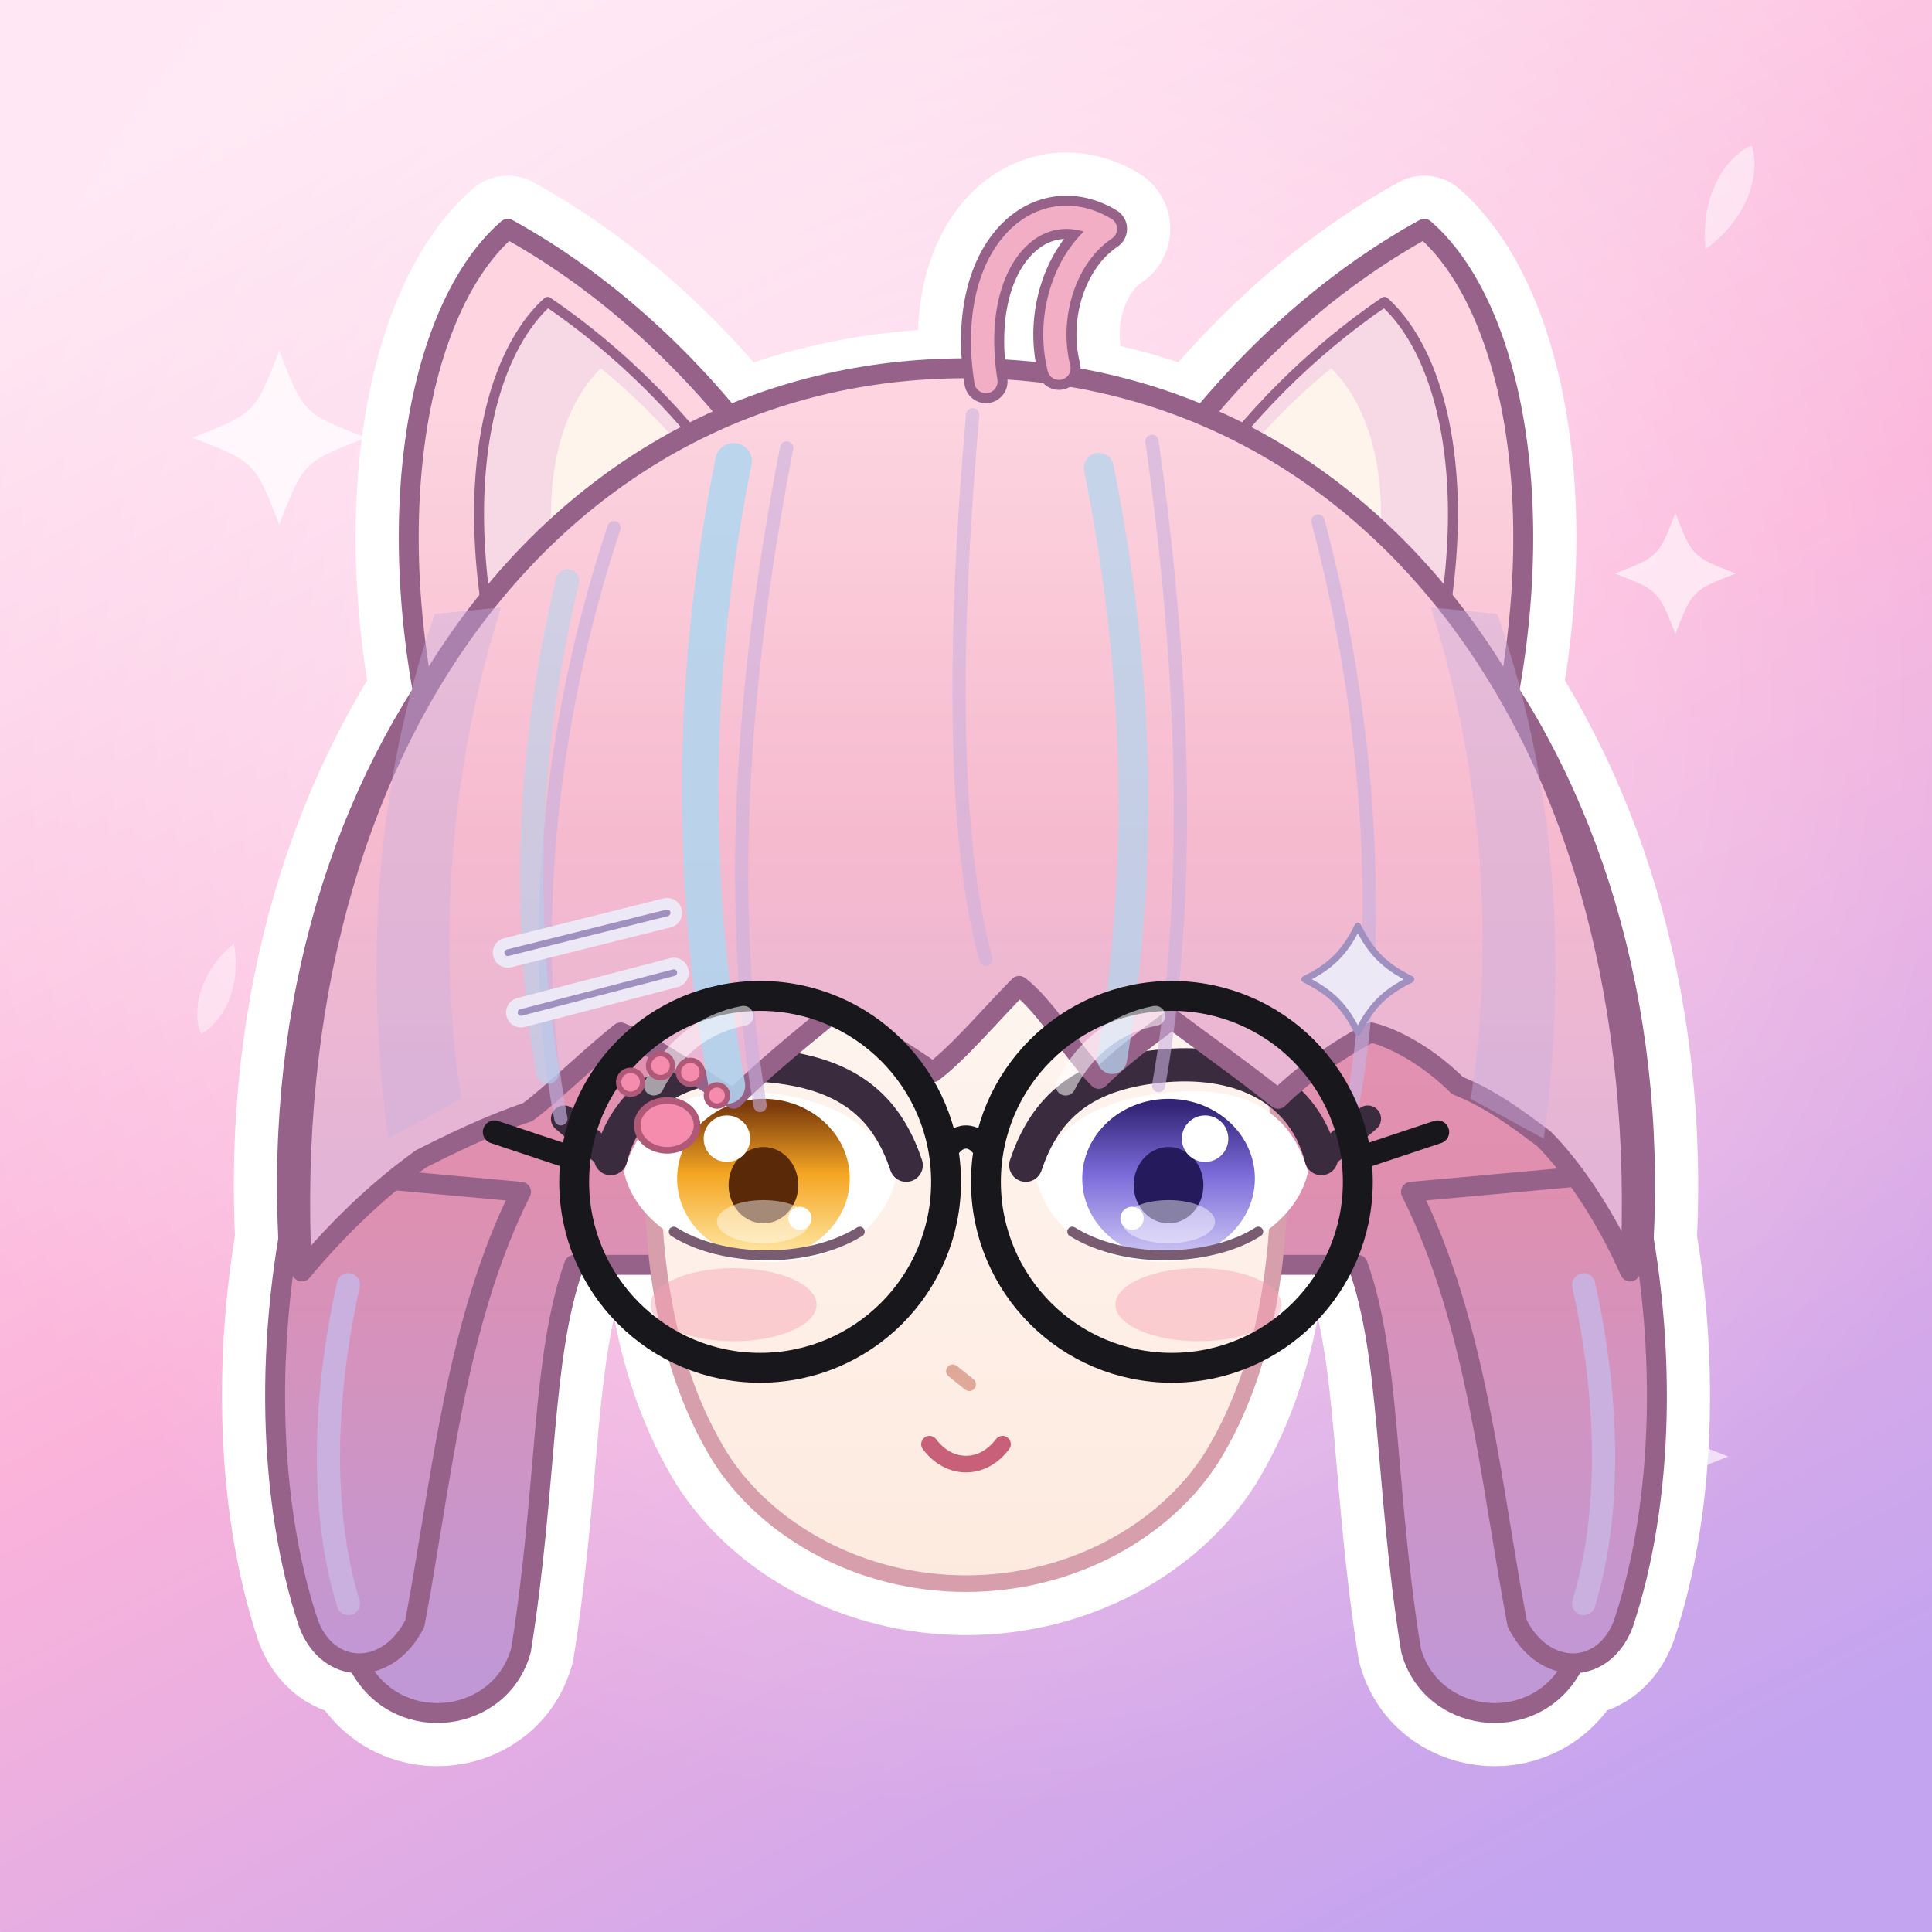
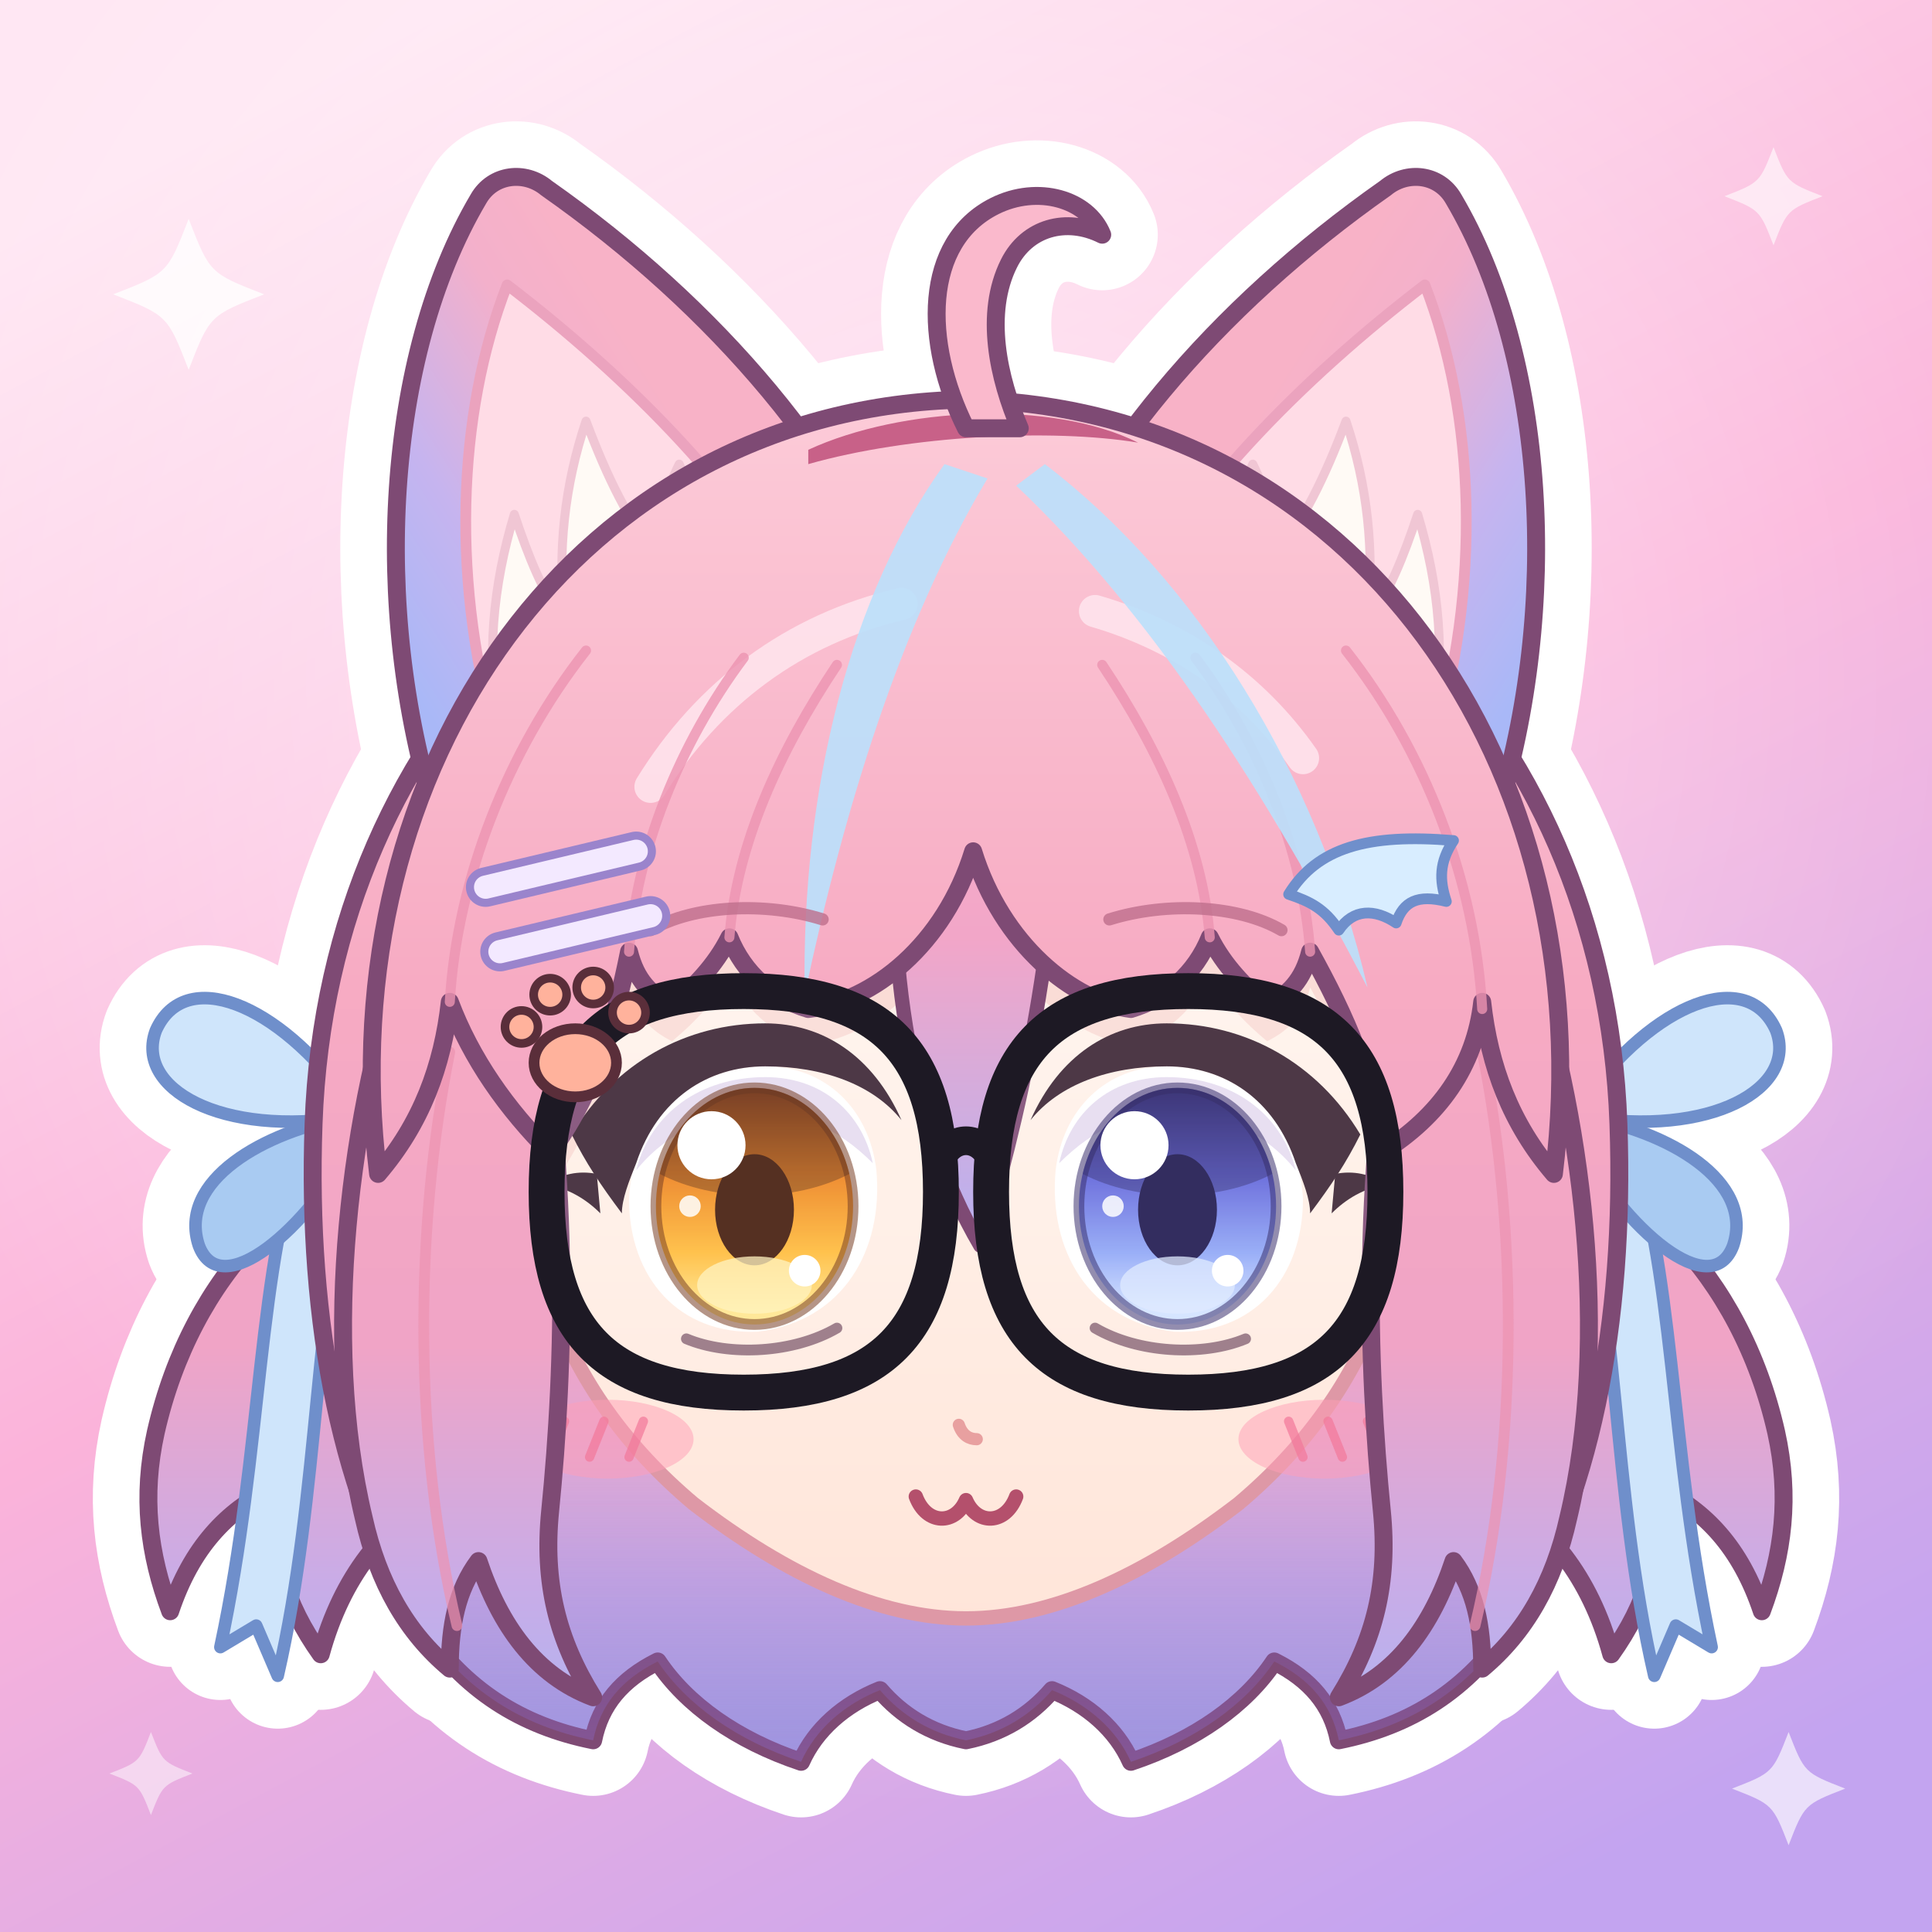
<svg xmlns="http://www.w3.org/2000/svg" viewBox="0 0 512 512" width="1024" height="1024">
  <defs>
-     <linearGradient id="hairBack" gradientUnits="userSpaceOnUse" x1="256" y1="90" x2="256" y2="470">
-       <stop offset="0.0" stop-color="#EDA2BC" />
-       <stop offset="0.6" stop-color="#E08FAE" />
-       <stop offset="1.0" stop-color="#C098D6" />
+     <linearGradient id="hair" gradientUnits="userSpaceOnUse" x1="256" y1="88" x2="256" y2="476">
+       <stop offset="0.0" stop-color="#FCCBD8" />
+       <stop offset="0.42" stop-color="#F7ABC3" />
+       <stop offset="0.68" stop-color="#F0A4C6" />
+       <stop offset="0.85" stop-color="#C9ACE7" />
+       <stop offset="1.0" stop-color="#A8B7F5" />
    </linearGradient>
-     <linearGradient id="hairFront" gradientUnits="userSpaceOnUse" x1="256" y1="90" x2="256" y2="320">
-       <stop offset="0.0" stop-color="#FDD4E0" />
-       <stop offset="0.55" stop-color="#F6BACE" />
-       <stop offset="1.0" stop-color="#E3B4D6" />
+     <linearGradient id="hairIn" gradientUnits="userSpaceOnUse" x1="256" y1="384" x2="256" y2="470">
+       <stop offset="0.0" stop-color="#8A66C4" stop-opacity="0" />
+       <stop offset="1.0" stop-color="#8A66C4" stop-opacity="0.44" />
    </linearGradient>
-     <linearGradient id="skin" gradientUnits="userSpaceOnUse" x1="256" y1="196" x2="256" y2="442">
-       <stop offset="0.0" stop-color="#FFF9F5" />
-       <stop offset="1.0" stop-color="#FDEADF" />
+     <linearGradient id="tuft" gradientUnits="userSpaceOnUse" x1="256" y1="150" x2="256" y2="326">
+       <stop offset="0.0" stop-color="#F9B4CA" />
+       <stop offset="0.5" stop-color="#F2A6C8" />
+       <stop offset="1.0" stop-color="#B5B2F2" />
    </linearGradient>
-     <linearGradient id="irisL" gradientUnits="userSpaceOnUse" x1="256" y1="298" x2="256" y2="344">
-       <stop offset="0.0" stop-color="#7A3A0C" />
-       <stop offset="0.45" stop-color="#F5A623" />
-       <stop offset="1.0" stop-color="#FFE9A8" />
+     <linearGradient id="earL" gradientUnits="userSpaceOnUse" x1="96" y1="160" x2="184" y2="104">
+       <stop offset="0.0" stop-color="#A9B8F7" />
+       <stop offset="0.35" stop-color="#C6B4EF" />
+       <stop offset="0.75" stop-color="#F3B0CB" />
+       <stop offset="1.0" stop-color="#F8B2C7" />
    </linearGradient>
-     <linearGradient id="irisR" gradientUnits="userSpaceOnUse" x1="256" y1="298" x2="256" y2="344">
-       <stop offset="0.0" stop-color="#332477" />
-       <stop offset="0.45" stop-color="#7B6BD9" />
-       <stop offset="1.0" stop-color="#CFC8F5" />
+     <linearGradient id="earR" gradientUnits="userSpaceOnUse" x1="416" y1="160" x2="328" y2="104">
+       <stop offset="0.0" stop-color="#A9B8F7" />
+       <stop offset="0.35" stop-color="#C6B4EF" />
+       <stop offset="0.75" stop-color="#F3B0CB" />
+       <stop offset="1.0" stop-color="#F8B2C7" />
+     </linearGradient>
+     <linearGradient id="skin" gradientUnits="userSpaceOnUse" x1="256" y1="200" x2="256" y2="430">
+       <stop offset="0.0" stop-color="#FFF7F1" />
+       <stop offset="1.0" stop-color="#FFE5D9" />
+     </linearGradient>
+     <linearGradient id="irisL" gradientUnits="userSpaceOnUse" x1="256" y1="278" x2="256" y2="342">
+       <stop offset="0.0" stop-color="#7A2E0E" />
+       <stop offset="0.4" stop-color="#EC7F1C" />
+       <stop offset="0.75" stop-color="#FFBB3A" />
+       <stop offset="1.0" stop-color="#FFE68E" />
+     </linearGradient>
+     <linearGradient id="irisR" gradientUnits="userSpaceOnUse" x1="256" y1="278" x2="256" y2="342">
+       <stop offset="0.0" stop-color="#2A2270" />
+       <stop offset="0.4" stop-color="#5D5FD8" />
+       <stop offset="0.75" stop-color="#8FA6F6" />
+       <stop offset="1.0" stop-color="#D2E2FF" />
    </linearGradient>
    <linearGradient id="skyLight" gradientUnits="userSpaceOnUse" x1="120" y1="0" x2="392" y2="512">
      <stop offset="0.0" stop-color="#FFE7F3" />
      <stop offset="0.5" stop-color="#FBB3DA" />
      <stop offset="1.0" stop-color="#C3A4F0" />
    </linearGradient>
    <linearGradient id="skyDark" gradientUnits="userSpaceOnUse" x1="120" y1="0" x2="392" y2="512">
      <stop offset="0.0" stop-color="#4A2D63" />
      <stop offset="0.55" stop-color="#33204C" />
      <stop offset="1.0" stop-color="#1E1436" />
    </linearGradient>
+     <linearGradient id="skinB" gradientUnits="userSpaceOnUse" x1="320" y1="640" x2="320" y2="730">
+       <stop offset="0.0" stop-color="#FFF1E8" />
+       <stop offset="1.0" stop-color="#FFDCCD" />
+     </linearGradient>
+     <linearGradient id="skirtG" gradientUnits="userSpaceOnUse" x1="320" y1="540" x2="320" y2="664">
+       <stop offset="0.0" stop-color="#C3DCF8" />
+       <stop offset="1.0" stop-color="#A6C8F2" />
+     </linearGradient>
+     <linearGradient id="cardiG" gradientUnits="userSpaceOnUse" x1="320" y1="470" x2="320" y2="680">
+       <stop offset="0.0" stop-color="#C9E0F9" />
+       <stop offset="1.0" stop-color="#AFCDF2" />
+     </linearGradient>
    <radialGradient id="glow" gradientUnits="userSpaceOnUse" cx="256" cy="180" r="300">
      <stop offset="0" stop-color="#FFFFFF" stop-opacity=".55" />
      <stop offset="1" stop-color="#FFFFFF" stop-opacity="0" />
    </radialGradient>
  </defs>
  <rect width="512" height="512" fill="url(#skyLight)" />
  <rect width="512" height="512" fill="url(#glow)" />
-   <path d="M74 93 C80.44 109.56 80.44 109.56 97 116 C80.44 122.44 80.44 122.44 74 139 C67.56 122.44 67.56 122.44 51 116 C67.56 109.56 67.56 109.56 74 93 Z" fill="#FFFFFF" opacity="0.75" />
-   <path d="M444 136 C448.48 147.52 448.48 147.52 460 152 C448.48 156.48 448.48 156.48 444 168 C439.52 156.48 439.52 156.48 428 152 C439.52 147.52 439.52 147.52 444 136 Z" fill="#FFFFFF" opacity="0.6" />
-   <path d="M86 404 C89.92 414.08 89.92 414.08 100 418 C89.92 421.92 89.92 421.92 86 432 C82.08 421.92 82.08 421.92 72 418 C82.08 414.08 82.08 414.08 86 404 Z" fill="#FFFFFF" opacity="0.55" />
-   <path d="M438 366 C443.6 380.4 443.6 380.4 458 386 C443.6 391.6 443.6 391.6 438 406 C432.4 391.6 432.4 391.6 418 386 C432.4 380.4 432.4 380.4 438 366 Z" fill="#FFFFFF" opacity="0.65" />
-   <path d="M452.0 66.0 C450.4 50.0 458.9 40.6 464.2 38.6 C466.2 43.9 465.0 56.5 452.0 66.0 Z" fill="#FFFFFF" opacity="0.5" />
-   <path d="M62.0 250.0 C64.3 263.5 57.6 271.9 53.3 274.0 C51.2 269.6 51.5 258.9 62.0 250.0 Z" fill="#FFFFFF" opacity="0.42" />
-   <g transform="translate(256 256) scale(0.88) translate(-256 -256)">
-     <path d="M52 340 C44 194 134 80 256 80 C378 80 468 194 460 340 C464 398 454 442 438 468 C426 488 396 484 390 462 C382 412 384 374 374 346 L138 346 C128 374 130 412 122 462 C116 484 86 488 74 468 C58 442 48 398 52 340 Z" fill="#FFFFFF" stroke="#FFFFFF" stroke-width="32.0" stroke-linecap="round" stroke-linejoin="round" />
-     <path d="M104 218 C76 136 88 60 118 34 C176 66 224 130 244 208 Z" fill="#FFFFFF" stroke="#FFFFFF" stroke-width="32.0" stroke-linecap="round" stroke-linejoin="round" />
-     <path d="M124 196 C100 130 108 76 130 56 C174 86 208 134 222 190 Z" fill="#FFFFFF" stroke="#FFFFFF" stroke-width="29.0" stroke-linecap="round" stroke-linejoin="round" />
-     <path d="M142 176 C124 126 130 92 146 76 C178 102 200 138 208 170 Z" fill="#FFFFFF" stroke="#FFFFFF" stroke-width="26.0" stroke-linecap="round" stroke-linejoin="round" />
-     <path d="M408 218 C436 136 424 60 394 34 C336 66 288 130 268 208 Z" fill="#FFFFFF" stroke="#FFFFFF" stroke-width="32.0" stroke-linecap="round" stroke-linejoin="round" />
-     <path d="M388 196 C412 130 404 76 382 56 C338 86 304 134 290 190 Z" fill="#FFFFFF" stroke="#FFFFFF" stroke-width="29.0" stroke-linecap="round" stroke-linejoin="round" />
-     <path d="M370 176 C388 126 382 92 366 76 C334 102 312 138 304 170 Z" fill="#FFFFFF" stroke="#FFFFFF" stroke-width="26.0" stroke-linecap="round" stroke-linejoin="round" />
-     <path d="M256 196 C320 196 348 238 350 302 C352 344 346 378 330 404 C316 426 288 442 256 442 C224 442 196 426 182 404 C166 378 160 344 162 302 C164 238 192 196 256 196 Z" fill="#FFFFFF" stroke="#FFFFFF" stroke-width="31.0" stroke-linecap="round" stroke-linejoin="round" />
-     <path d="M56 318 C44 368 46 418 58 454 C64 470 82 470 90 454 C98 412 102 364 122 324 Z" fill="#FFFFFF" stroke="#FFFFFF" stroke-width="32.0" stroke-linecap="round" stroke-linejoin="round" />
-     <path d="M456 318 C468 368 466 418 454 454 C448 470 430 470 422 454 C414 412 410 364 390 324 Z" fill="#FFFFFF" stroke="#FFFFFF" stroke-width="32.0" stroke-linecap="round" stroke-linejoin="round" />
-     <path d="M262 80 C256 42 278 22 298 34 C286 42 280 60 284 76" fill="none" stroke="#FFFFFF" stroke-width="39.0" stroke-linecap="round" stroke-linejoin="round" />
-     <path d="M52 340 C44 194 134 80 256 80 C378 80 468 194 460 340 C464 398 454 442 438 468 C426 488 396 484 390 462 C382 412 384 374 374 346 L138 346 C128 374 130 412 122 462 C116 484 86 488 74 468 C58 442 48 398 52 340 Z" fill="url(#hairBack)" stroke="#96628A" stroke-width="6" stroke-linecap="round" stroke-linejoin="round" />
-     <path d="M104 218 C76 136 88 60 118 34 C176 66 224 130 244 208 Z" fill="url(#hairFront)" stroke="#96628A" stroke-width="6" stroke-linecap="round" stroke-linejoin="round" />
-     <path d="M124 196 C100 130 108 76 130 56 C174 86 208 134 222 190 Z" fill="#F6D9E4" stroke="#96628A" stroke-width="3" stroke-linecap="round" stroke-linejoin="round" />
-     <path d="M142 176 C124 126 130 92 146 76 C178 102 200 138 208 170 Z" fill="#FFF4EC" />
-     <path d="M408 218 C436 136 424 60 394 34 C336 66 288 130 268 208 Z" fill="url(#hairFront)" stroke="#96628A" stroke-width="6" stroke-linecap="round" stroke-linejoin="round" />
-     <path d="M388 196 C412 130 404 76 382 56 C338 86 304 134 290 190 Z" fill="#F6D9E4" stroke="#96628A" stroke-width="3" stroke-linecap="round" stroke-linejoin="round" />
-     <path d="M370 176 C388 126 382 92 366 76 C334 102 312 138 304 170 Z" fill="#FFF4EC" />
-     <path d="M256 196 C320 196 348 238 350 302 C352 344 346 378 330 404 C316 426 288 442 256 442 C224 442 196 426 182 404 C166 378 160 344 162 302 C164 238 192 196 256 196 Z" fill="url(#skin)" stroke="#D79FAC" stroke-width="5" stroke-linecap="round" stroke-linejoin="round" />
-     <path d="M186 358 m-25 0 a25 11 0 1 0 50 0 a25 11 0 1 0 -50 0 Z" fill="#F79FB4" opacity="0.45" />
-     <path d="M326 358 m-25 0 a25 11 0 1 0 50 0 a25 11 0 1 0 -50 0 Z" fill="#F79FB4" opacity="0.45" />
-     <path d="M153 318 C158 300 172 292 194 294 C216 296 230 304 235 320 C230 338 214 346 194 345 C172 344 156 332 153 318 Z" fill="#FFFFFF" />
-     <path d="M195 320 m-26 0 a26 24 0 1 0 52 0 a26 24 0 1 0 -52 0 Z" fill="url(#irisL)" />
-     <path d="M195 322 m-10.5 0 a10.5 11.5 0 1 0 21 0 a10.5 11.5 0 1 0 -21 0 Z" fill="#5A2A08" />
-     <path d="M195 333 m-14 0 a14 6.5 0 1 0 28 0 a14 6.5 0 1 0 -28 0 Z" fill="#FFFFFF" opacity="0.45" />
-     <path d="M184 308 m-7 0 a7 7 0 1 0 14 0 a7 7 0 1 0 -14 0 Z" fill="#FFFFFF" />
-     <path d="M206 332 m-3.5 0 a3.5 3.5 0 1 0 7 0 a3.5 3.5 0 1 0 -7 0 Z" fill="#FFFFFF" />
-     <path d="M149 314 C154 294 172 284 196 286 C220 288 232 298 238 316" fill="none" stroke="#3A2B3F" stroke-width="10" stroke-linecap="round" stroke-linejoin="round" />
-     <path d="M149 314 L135 302" fill="none" stroke="#3A2B3F" stroke-width="8" stroke-linecap="round" stroke-linejoin="round" />
-     <path d="M168 336 C182 345 208 346 224 336" fill="none" stroke="#7A5C72" stroke-width="3" stroke-linecap="round" stroke-linejoin="round" />
-     <path d="M359 318 C354 300 340 292 318 294 C296 296 282 304 277 320 C282 338 298 346 318 345 C340 344 356 332 359 318 Z" fill="#FFFFFF" />
-     <path d="M317 320 m-26 0 a26 24 0 1 0 52 0 a26 24 0 1 0 -52 0 Z" fill="url(#irisR)" />
-     <path d="M317 322 m-10.5 0 a10.5 11.5 0 1 0 21 0 a10.5 11.5 0 1 0 -21 0 Z" fill="#241A5C" />
-     <path d="M317 333 m-14 0 a14 6.5 0 1 0 28 0 a14 6.5 0 1 0 -28 0 Z" fill="#FFFFFF" opacity="0.45" />
-     <path d="M328 308 m-7 0 a7 7 0 1 0 14 0 a7 7 0 1 0 -14 0 Z" fill="#FFFFFF" />
-     <path d="M306 332 m-3.5 0 a3.5 3.5 0 1 0 7 0 a3.5 3.5 0 1 0 -7 0 Z" fill="#FFFFFF" />
-     <path d="M363 314 C358 294 340 284 316 286 C292 288 280 298 274 316" fill="none" stroke="#3A2B3F" stroke-width="10" stroke-linecap="round" stroke-linejoin="round" />
-     <path d="M363 314 L377 302" fill="none" stroke="#3A2B3F" stroke-width="8" stroke-linecap="round" stroke-linejoin="round" />
-     <path d="M344 336 C330 345 304 346 288 336" fill="none" stroke="#7A5C72" stroke-width="3" stroke-linecap="round" stroke-linejoin="round" />
-     <path d="M252 378 l5 4" fill="none" stroke="#E0A898" stroke-width="4" stroke-linecap="round" stroke-linejoin="round" />
-     <path d="M245 400 C251 408 261 408 267 400" fill="none" stroke="#C9607A" stroke-width="5" stroke-linecap="round" stroke-linejoin="round" />
-     <path d="M56 318 C44 368 46 418 58 454 C64 470 82 470 90 454 C98 412 102 364 122 324 Z" fill="url(#hairBack)" stroke="#96628A" stroke-width="6" stroke-linecap="round" stroke-linejoin="round" />
-     <path d="M456 318 C468 368 466 418 454 454 C448 470 430 470 422 454 C414 412 410 364 390 324 Z" fill="url(#hairBack)" stroke="#96628A" stroke-width="6" stroke-linecap="round" stroke-linejoin="round" />
-     <path d="M56 348 C48 188 134 76 256 76 C378 76 464 188 456 348 C448 330 438 316 430 308 C422 302 414 296 404 292 C396 284 386 278 378 276 C370 280 358 288 350 296 C340 288 326 278 318 272 C310 278 302 284 296 290 C288 282 280 268 272 262 C264 270 254 282 246 288 C238 282 224 274 216 270 C206 278 194 288 186 296 C176 290 162 280 152 276 C142 284 132 294 124 300 C112 304 100 310 92 314 C78 324 66 336 56 348 Z" fill="url(#hairFront)" stroke="#96628A" stroke-width="6" stroke-linecap="round" stroke-linejoin="round" />
-     <path d="M150 124 C130 184 124 250 134 302" fill="none" stroke="#C9B0DE" stroke-width="4" stroke-linecap="round" stroke-linejoin="round" opacity="0.65" />
-     <path d="M202 100 C188 172 184 240 194 298" fill="none" stroke="#C9B0DE" stroke-width="4" stroke-linecap="round" stroke-linejoin="round" opacity="0.6" />
-     <path d="M258 90 C252 158 252 218 262 254" fill="none" stroke="#C9B0DE" stroke-width="4" stroke-linecap="round" stroke-linejoin="round" opacity="0.55" />
-     <path d="M312 98 C322 168 324 236 314 292" fill="none" stroke="#C9B0DE" stroke-width="4" stroke-linecap="round" stroke-linejoin="round" opacity="0.6" />
-     <path d="M362 122 C378 182 382 248 372 300" fill="none" stroke="#C9B0DE" stroke-width="4" stroke-linecap="round" stroke-linejoin="round" opacity="0.65" />
-     <path d="M96 150 C80 196 74 248 82 308 L104 296 C96 244 102 192 116 148 Z" fill="#C9B0DE" opacity="0.4" />
-     <path d="M416 150 C432 196 438 248 430 308 L408 296 C416 244 410 192 396 148 Z" fill="#C9B0DE" opacity="0.4" />
-     <path d="M186 104 C174 164 172 226 184 292" fill="none" stroke="#AFD6EE" stroke-width="11" stroke-linecap="round" stroke-linejoin="round" opacity="0.85" />
-     <path d="M296 106 C308 166 310 224 300 284" fill="none" stroke="#AFD6EE" stroke-width="9" stroke-linecap="round" stroke-linejoin="round" opacity="0.7" />
-     <path d="M136 140 C124 190 122 240 130 288" fill="none" stroke="#AFD6EE" stroke-width="7" stroke-linecap="round" stroke-linejoin="round" opacity="0.55" />
-     <path d="M70 352 C62 388 62 422 70 448" fill="none" stroke="#C9B0DE" stroke-width="7" stroke-linecap="round" stroke-linejoin="round" />
-     <path d="M442 352 C450 388 450 422 442 448" fill="none" stroke="#C9B0DE" stroke-width="7" stroke-linecap="round" stroke-linejoin="round" />
-     <path d="M118 252 L166 240" fill="none" stroke="#EDE8F6" stroke-width="9" stroke-linecap="round" stroke-linejoin="round" />
-     <path d="M118 252 L166 240" fill="none" stroke="#A090C0" stroke-width="2" stroke-linecap="round" stroke-linejoin="round" />
-     <path d="M122 270 L168 258" fill="none" stroke="#EDE8F6" stroke-width="9" stroke-linecap="round" stroke-linejoin="round" />
-     <path d="M122 270 L168 258" fill="none" stroke="#A090C0" stroke-width="2" stroke-linecap="round" stroke-linejoin="round" />
-     <path d="M374 244 C378 252 382 256 390 260 C382 264 378 268 374 276 C370 268 366 264 358 260 C366 256 370 252 374 244 Z" fill="#EDE8F6" stroke="#A090C0" stroke-width="2" stroke-linecap="round" stroke-linejoin="round" />
-     <path d="M194 321 m-56 0 a56 56 0 1 0 112 0 a56 56 0 1 0 -112 0 Z" fill="none" stroke="#17171C" stroke-width="9" stroke-linecap="round" stroke-linejoin="round" />
-     <path d="M318 321 m-56 0 a56 56 0 1 0 112 0 a56 56 0 1 0 -112 0 Z" fill="none" stroke="#17171C" stroke-width="9" stroke-linecap="round" stroke-linejoin="round" />
-     <path d="M250 312 C253 306 259 306 262 312" fill="none" stroke="#17171C" stroke-width="7" stroke-linecap="round" stroke-linejoin="round" />
-     <path d="M138 314 L114 306" fill="none" stroke="#17171C" stroke-width="7" stroke-linecap="round" stroke-linejoin="round" />
-     <path d="M374 314 L398 306" fill="none" stroke="#17171C" stroke-width="7" stroke-linecap="round" stroke-linejoin="round" />
-     <path d="M162 292 C168 280 178 273 189 271" fill="none" stroke="#FFFFFF" stroke-width="6" stroke-linecap="round" stroke-linejoin="round" opacity="0.55" />
-     <path d="M286 292 C292 280 302 273 313 271" fill="none" stroke="#FFFFFF" stroke-width="6" stroke-linecap="round" stroke-linejoin="round" opacity="0.55" />
-     <path d="M166 304 m-9 0 a9 7.5 0 1 0 18 0 a9 7.5 0 1 0 -18 0 Z" fill="#F58CAE" stroke="#B05878" stroke-width="2" stroke-linecap="round" stroke-linejoin="round" />
-     <path d="M155 291 m-3.6 0 a3.6 3.6 0 1 0 7.2 0 a3.6 3.6 0 1 0 -7.2 0 Z" fill="#F58CAE" stroke="#B05878" stroke-width="1.6" stroke-linecap="round" stroke-linejoin="round" />
-     <path d="M164 286 m-3.6 0 a3.6 3.6 0 1 0 7.2 0 a3.6 3.6 0 1 0 -7.2 0 Z" fill="#F58CAE" stroke="#B05878" stroke-width="1.6" stroke-linecap="round" stroke-linejoin="round" />
-     <path d="M173 288 m-3.6 0 a3.6 3.6 0 1 0 7.2 0 a3.6 3.6 0 1 0 -7.2 0 Z" fill="#F58CAE" stroke="#B05878" stroke-width="1.6" stroke-linecap="round" stroke-linejoin="round" />
-     <path d="M181 295 m-3.2 0 a3.2 3.2 0 1 0 6.4 0 a3.2 3.2 0 1 0 -6.4 0 Z" fill="#F58CAE" stroke="#B05878" stroke-width="1.6" stroke-linecap="round" stroke-linejoin="round" />
-     <path d="M262 80 C256 42 278 22 298 34 C286 42 280 60 284 76" fill="none" stroke="#96628A" stroke-width="13" stroke-linecap="round" stroke-linejoin="round" />
-     <path d="M262 80 C256 42 278 22 298 34 C286 42 280 60 284 76" fill="none" stroke="#F2AEC4" stroke-width="7" stroke-linecap="round" stroke-linejoin="round" />
+   <path d="M50 58 C55.6 72.4 55.6 72.4 70 78 C55.6 83.6 55.6 83.6 50 98 C44.4 83.6 44.4 83.6 30 78 C44.4 72.4 44.4 72.4 50 58 Z" fill="#FFFFFF" opacity="0.8" />
+   <path d="M470 39 C473.64 48.36 473.64 48.36 483 52 C473.64 55.64 473.64 55.64 470 65 C466.36 55.64 466.36 55.64 457 52 C466.36 48.36 466.36 48.36 470 39 Z" fill="#FFFFFF" opacity="0.6" />
+   <path d="M474 459 C478.2 469.8 478.2 469.8 489 474 C478.2 478.2 478.2 478.2 474 489 C469.8 478.2 469.8 478.2 459 474 C469.8 469.8 469.8 469.8 474 459 Z" fill="#FFFFFF" opacity="0.65" />
+   <path d="M40 459 C43.08 466.92 43.08 466.92 51 470 C43.08 473.08 43.08 473.08 40 481 C36.92 473.08 36.92 473.08 29 470 C36.92 466.92 36.92 466.92 40 459 Z" fill="#FFFFFF" opacity="0.5" />
+   <g transform="translate(256 265.5) scale(0.95) translate(-256 -256)">
+     <path d="M106 296 C70 302 40 332 30 376 C26 394 28 410 34 426 C40 408 50 398 62 392 C62 410 66 424 76 438 C82 416 94 402 108 394 Z" fill="#FFFFFF" stroke="#FFFFFF" stroke-width="31.0" stroke-linecap="round" stroke-linejoin="round" />
+     <path d="M406 296 C442 302 472 332 482 376 C486 394 484 410 478 426 C472 408 462 398 450 392 C450 410 446 424 436 438 C430 416 418 402 404 394 Z" fill="#FFFFFF" stroke="#FFFFFF" stroke-width="31.0" stroke-linecap="round" stroke-linejoin="round" />
+     <path d="M72 292 C58 330 60 380 48 436 L58 430 L64 444 C76 392 74 338 86 296 Z" fill="#FFFFFF" stroke="#FFFFFF" stroke-width="29.5" stroke-linecap="round" stroke-linejoin="round" />
+     <path d="M440 292 C454 330 452 380 464 436 L454 430 L448 444 C436 392 438 338 426 296 Z" fill="#FFFFFF" stroke="#FFFFFF" stroke-width="29.5" stroke-linecap="round" stroke-linejoin="round" />
+     <path d="M84 284 C64 256 38 246 30 264 C24 280 48 294 84 288 Z" fill="#FFFFFF" stroke="#FFFFFF" stroke-width="29.5" stroke-linecap="round" stroke-linejoin="round" />
+     <path d="M428 284 C448 256 474 246 482 264 C488 280 464 294 428 288 Z" fill="#FFFFFF" stroke="#FFFFFF" stroke-width="29.5" stroke-linecap="round" stroke-linejoin="round" />
+     <path d="M84 288 C60 292 36 306 42 324 C48 340 72 320 86 294 Z" fill="#FFFFFF" stroke="#FFFFFF" stroke-width="29.5" stroke-linecap="round" stroke-linejoin="round" />
+     <path d="M428 288 C452 292 476 306 470 324 C464 340 440 320 426 294 Z" fill="#FFFFFF" stroke="#FFFFFF" stroke-width="29.5" stroke-linecap="round" stroke-linejoin="round" />
+     <path d="M256 100 C164 100 78 176 74 290 C72 346 82 396 104 430 C116 448 132 458 152 462 C154 452 160 445 170 440 C178 452 192 462 210 468 C214 459 222 452 232 448 C238 455 246 460 256 462 C266 460 274 455 280 448 C290 452 298 459 302 468 C320 462 334 452 342 440 C352 445 358 452 360 462 C380 458 396 448 408 430 C430 396 440 346 438 290 C434 176 348 100 256 100 Z" fill="#FFFFFF" stroke="#FFFFFF" stroke-width="31.0" stroke-linecap="round" stroke-linejoin="round" />
+     <path d="M108 204 C90 146 94 76 120 32 C124 25 133 24 139 29 C186 62 224 106 240 152 Z" fill="#FFFFFF" stroke="#FFFFFF" stroke-width="31.0" stroke-linecap="round" stroke-linejoin="round" />
+     <path d="M126 186 C112 140 114 92 128 56 C162 82 196 116 212 150 Z" fill="#FFFFFF" stroke="#FFFFFF" stroke-width="29.0" stroke-linecap="round" stroke-linejoin="round" />
+     <path d="M126 182 C122 160 124 140 130 120 C134 132 138 142 144 150 C142 130 144 112 150 94 C156 110 162 122 170 132 C170 122 172 114 176 106 C182 120 190 132 198 142 C202 146 206 150 210 152 Z" fill="#FFFFFF" stroke="#FFFFFF" stroke-width="28.5" stroke-linecap="round" stroke-linejoin="round" />
+     <path d="M404 204 C422 146 418 76 392 32 C388 25 379 24 373 29 C326 62 288 106 272 152 Z" fill="#FFFFFF" stroke="#FFFFFF" stroke-width="31.0" stroke-linecap="round" stroke-linejoin="round" />
+     <path d="M386 186 C400 140 398 92 384 56 C350 82 316 116 300 150 Z" fill="#FFFFFF" stroke="#FFFFFF" stroke-width="29.0" stroke-linecap="round" stroke-linejoin="round" />
+     <path d="M386 182 C390 160 388 140 382 120 C378 132 374 142 368 150 C370 130 368 112 362 94 C356 110 350 122 342 132 C342 122 340 114 336 106 C330 120 322 132 314 142 C310 146 306 150 302 152 Z" fill="#FFFFFF" stroke="#FFFFFF" stroke-width="28.5" stroke-linecap="round" stroke-linejoin="round" />
+     <path d="M100 240 C84 286 76 350 88 400 C92 418 100 432 112 442 C112 430 114 420 120 412 C126 430 136 444 152 450 C142 434 138 418 140 398 C144 358 146 300 134 244 Z" fill="#FFFFFF" stroke="#FFFFFF" stroke-width="31.0" stroke-linecap="round" stroke-linejoin="round" />
+     <path d="M412 240 C428 286 436 350 424 400 C420 418 412 432 400 442 C400 430 398 420 392 412 C386 430 376 444 360 450 C370 434 374 418 372 398 C368 358 366 300 378 244 Z" fill="#FFFFFF" stroke="#FFFFFF" stroke-width="31.0" stroke-linecap="round" stroke-linejoin="round" />
+     <path d="M238 190 C232 240 240 290 260 324 C270 292 282 240 282 190 Z" fill="#FFFFFF" stroke="#FFFFFF" stroke-width="30.0" stroke-linecap="round" stroke-linejoin="round" />
+     <path d="M92 304 C78 190 148 90 256 88 C364 90 434 190 420 304 C408 290 402 274 400 256 C398 274 388 288 372 298 C370 278 362 260 352 242 C350 250 346 254 340 257 C334 252 328 246 324 238 C320 248 312 255 302 258 C286 256 266 240 258 214 C250 240 230 256 212 258 C202 255 194 248 190 238 C186 246 180 252 174 257 C168 254 164 250 162 242 C158 262 152 282 140 298 C128 286 118 272 112 256 C110 274 104 290 92 304 Z" fill="#FFFFFF" stroke="#FFFFFF" stroke-width="31.0" stroke-linecap="round" stroke-linejoin="round" />
+     <path d="M256 96 C244 72 244 44 264 34 C276 28 290 32 294 42 C284 37 273 40 268 50 C261 64 265 82 271 96 Z" fill="#FFFFFF" stroke="#FFFFFF" stroke-width="31.0" stroke-linecap="round" stroke-linejoin="round" />
+     <path d="M106 296 C70 302 40 332 30 376 C26 394 28 410 34 426 C40 408 50 398 62 392 C62 410 66 424 76 438 C82 416 94 402 108 394 Z" fill="url(#hair)" stroke="#7E4A74" stroke-width="5" stroke-linecap="round" stroke-linejoin="round" />
+     <path d="M406 296 C442 302 472 332 482 376 C486 394 484 410 478 426 C472 408 462 398 450 392 C450 410 446 424 436 438 C430 416 418 402 404 394 Z" fill="url(#hair)" stroke="#7E4A74" stroke-width="5" stroke-linecap="round" stroke-linejoin="round" />
+     <path d="M72 292 C58 330 60 380 48 436 L58 430 L64 444 C76 392 74 338 86 296 Z" fill="#CFE5FB" stroke="#6F8FCB" stroke-width="3.5" stroke-linecap="round" stroke-linejoin="round" />
+     <path d="M440 292 C454 330 452 380 464 436 L454 430 L448 444 C436 392 438 338 426 296 Z" fill="#CFE5FB" stroke="#6F8FCB" stroke-width="3.5" stroke-linecap="round" stroke-linejoin="round" />
+     <path d="M84 284 C64 256 38 246 30 264 C24 280 48 294 84 288 Z" fill="#CFE5FB" stroke="#6F8FCB" stroke-width="3.5" stroke-linecap="round" stroke-linejoin="round" />
+     <path d="M428 284 C448 256 474 246 482 264 C488 280 464 294 428 288 Z" fill="#CFE5FB" stroke="#6F8FCB" stroke-width="3.5" stroke-linecap="round" stroke-linejoin="round" />
+     <path d="M84 288 C60 292 36 306 42 324 C48 340 72 320 86 294 Z" fill="#A9CBF2" stroke="#6F8FCB" stroke-width="3.5" stroke-linecap="round" stroke-linejoin="round" />
+     <path d="M428 288 C452 292 476 306 470 324 C464 340 440 320 426 294 Z" fill="#A9CBF2" stroke="#6F8FCB" stroke-width="3.5" stroke-linecap="round" stroke-linejoin="round" />
+     <path d="M256 100 C164 100 78 176 74 290 C72 346 82 396 104 430 C116 448 132 458 152 462 C154 452 160 445 170 440 C178 452 192 462 210 468 C214 459 222 452 232 448 C238 455 246 460 256 462 C266 460 274 455 280 448 C290 452 298 459 302 468 C320 462 334 452 342 440 C352 445 358 452 360 462 C380 458 396 448 408 430 C430 396 440 346 438 290 C434 176 348 100 256 100 Z" fill="url(#hair)" stroke="#7E4A74" stroke-width="5" stroke-linecap="round" stroke-linejoin="round" />
+     <path d="M256 100 C164 100 78 176 74 290 C72 346 82 396 104 430 C116 448 132 458 152 462 C154 452 160 445 170 440 C178 452 192 462 210 468 C214 459 222 452 232 448 C238 455 246 460 256 462 C266 460 274 455 280 448 C290 452 298 459 302 468 C320 462 334 452 342 440 C352 445 358 452 360 462 C380 458 396 448 408 430 C430 396 440 346 438 290 C434 176 348 100 256 100 Z" fill="url(#hairIn)" />
+     <path d="M108 204 C90 146 94 76 120 32 C124 25 133 24 139 29 C186 62 224 106 240 152 Z" fill="url(#earL)" stroke="#7E4A74" stroke-width="5" stroke-linecap="round" stroke-linejoin="round" />
+     <path d="M126 186 C112 140 114 92 128 56 C162 82 196 116 212 150 Z" fill="#FFDCE6" stroke="#EBA3BE" stroke-width="3" stroke-linecap="round" stroke-linejoin="round" />
+     <path d="M126 182 C122 160 124 140 130 120 C134 132 138 142 144 150 C142 130 144 112 150 94 C156 110 162 122 170 132 C170 122 172 114 176 106 C182 120 190 132 198 142 C202 146 206 150 210 152 Z" fill="#FFFAF5" stroke="#F0C6D4" stroke-width="2.5" stroke-linecap="round" stroke-linejoin="round" />
+     <path d="M404 204 C422 146 418 76 392 32 C388 25 379 24 373 29 C326 62 288 106 272 152 Z" fill="url(#earR)" stroke="#7E4A74" stroke-width="5" stroke-linecap="round" stroke-linejoin="round" />
+     <path d="M386 186 C400 140 398 92 384 56 C350 82 316 116 300 150 Z" fill="#FFDCE6" stroke="#EBA3BE" stroke-width="3" stroke-linecap="round" stroke-linejoin="round" />
+     <path d="M386 182 C390 160 388 140 382 120 C378 132 374 142 368 150 C370 130 368 112 362 94 C356 110 350 122 342 132 C342 122 340 114 336 106 C330 120 322 132 314 142 C310 146 306 150 302 152 Z" fill="#FFFAF5" stroke="#F0C6D4" stroke-width="2.5" stroke-linecap="round" stroke-linejoin="round" />
+     <path d="M256 168 C186 168 136 210 132 268 C128 322 142 364 180 396 C206 416 232 428 256 428 C280 428 306 416 332 396 C370 364 384 322 380 268 C376 210 326 168 256 168 Z" fill="url(#skin)" stroke="#DE98A6" stroke-width="4" stroke-linecap="round" stroke-linejoin="round" />
+     <path d="M92 314 C78 200 148 100 256 98 C364 100 434 200 420 314 C408 300 402 284 400 266 C398 284 388 298 372 308 C370 288 362 270 352 252 C350 260 346 264 340 267 C334 262 328 256 324 248 C320 258 312 265 302 268 C286 266 266 250 258 224 C250 250 230 266 212 268 C202 265 194 258 190 248 C186 256 180 262 174 267 C168 264 164 260 162 252 C158 272 152 292 140 308 C128 296 118 282 112 266 C110 284 104 300 92 314 Z" fill="#F6C6C2" opacity="0.5" />
+     <path d="M132 378 A24 11 0 1 0 180 378 A24 11 0 1 0 132 378 Z" fill="#FF9DB6" opacity="0.5" />
+     <path d="M380 378 A24 11 0 1 1 332 378 A24 11 0 1 1 380 378 Z" fill="#FF9DB6" opacity="0.5" />
+     <path d="M144 373 L140 383" fill="none" stroke="#F2789A" stroke-width="2.6" stroke-linecap="round" stroke-linejoin="round" opacity="0.7" />
+     <path d="M368 373 L372 383" fill="none" stroke="#F2789A" stroke-width="2.6" stroke-linecap="round" stroke-linejoin="round" opacity="0.7" />
+     <path d="M155 373 L151 383" fill="none" stroke="#F2789A" stroke-width="2.6" stroke-linecap="round" stroke-linejoin="round" opacity="0.7" />
+     <path d="M357 373 L361 383" fill="none" stroke="#F2789A" stroke-width="2.6" stroke-linecap="round" stroke-linejoin="round" opacity="0.7" />
+     <path d="M166 373 L162 383" fill="none" stroke="#F2789A" stroke-width="2.6" stroke-linecap="round" stroke-linejoin="round" opacity="0.7" />
+     <path d="M346 373 L350 383" fill="none" stroke="#F2789A" stroke-width="2.6" stroke-linecap="round" stroke-linejoin="round" opacity="0.7" />
+     <path d="M162 311 C163 289 180 274 200 274 C217 274 229 286 231 303 C233 325 222 345 198 348 C176 349 162 333 162 311 Z" fill="#FFFFFF" />
+     <path d="M164 303 C168 287 182 277 200 277 C216 277 227 287 230 301 C220 291 210 287 198 287 C184 287 172 293 164 303 Z" fill="#DCCFEA" opacity="0.75" />
+     <path d="M350 311 C349 289 332 274 312 274 C295 274 283 286 281 303 C279 325 290 345 314 348 C336 349 350 333 350 311 Z" fill="#FFFFFF" />
+     <path d="M348 303 C344 287 330 277 312 277 C296 277 285 287 282 301 C292 291 302 287 314 287 C328 287 340 293 348 303 Z" fill="#DCCFEA" opacity="0.75" />
+     <path d="M169.5 313 A27.5 33 0 1 0 224.5 313 A27.5 33 0 1 0 169.5 313 Z" fill="url(#irisL)" />
+     <path d="M169.5 313 A27.5 33 0 1 0 224.5 313 A27.5 33 0 1 0 169.5 313 Z" fill="none" stroke="#6A2A0C" stroke-width="3" stroke-linecap="round" stroke-linejoin="round" opacity="0.55" />
+     <path d="M170.54 304 A27.5 33 0 0 1 223.46 304 C208 312 186 312 170.54 304 Z" fill="#43190A" opacity="0.38" />
+     <path d="M186 314 A11 15.5 0 1 0 208 314 A11 15.5 0 1 0 186 314 Z" fill="#43190A" />
+     <path d="M181 335 A16 8 0 1 0 213 335 A16 8 0 1 0 181 335 Z" fill="#FFF2B8" opacity="0.75" />
+     <path d="M175.5 296 A9.5 9.5 0 1 0 194.5 296 A9.5 9.5 0 1 0 175.5 296 Z" fill="#FFFFFF" />
+     <path d="M206.6 331 A4.4 4.4 0 1 0 215.4 331 A4.4 4.4 0 1 0 206.6 331 Z" fill="#FFFFFF" />
+     <path d="M176 313 A3 3 0 1 0 182 313 A3 3 0 1 0 176 313 Z" fill="#FFFFFF" opacity="0.85" />
+     <path d="M342.5 313 A27.5 33 0 1 1 287.5 313 A27.5 33 0 1 1 342.5 313 Z" fill="url(#irisR)" />
+     <path d="M342.5 313 A27.5 33 0 1 1 287.5 313 A27.5 33 0 1 1 342.5 313 Z" fill="none" stroke="#241A5C" stroke-width="3" stroke-linecap="round" stroke-linejoin="round" opacity="0.55" />
+     <path d="M341.46 304 A27.5 33 0 0 0 288.54 304 C304 312 326 312 341.46 304 Z" fill="#1D164E" opacity="0.38" />
+     <path d="M326 314 A11 15.5 0 1 1 304 314 A11 15.5 0 1 1 326 314 Z" fill="#1D164E" />
+     <path d="M331 335 A16 8 0 1 1 299 335 A16 8 0 1 1 331 335 Z" fill="#DCE8FF" opacity="0.75" />
+     <path d="M293.5 296 A9.5 9.5 0 1 0 312.5 296 A9.5 9.5 0 1 0 293.5 296 Z" fill="#FFFFFF" />
+     <path d="M324.6 331 A4.4 4.4 0 1 0 333.4 331 A4.4 4.4 0 1 0 324.6 331 Z" fill="#FFFFFF" />
+     <path d="M294 313 A3 3 0 1 0 300 313 A3 3 0 1 0 294 313 Z" fill="#FFFFFF" opacity="0.85" />
+     <path d="M146 293 C158 273 178 262 200 262 C216 262 230 271 238 289 C230 279 216 274 200 274 C184 274 170 283 164 301 C162 306 160 311 160 315 C154 307 150 301 146 293 Z" fill="#3A2232" />
+     <path d="M153 304 C148 303 143 304 139 307 C145 308 150 311 154 315 Z" fill="#3A2232" />
+     <path d="M178 350 C190 355 208 354 220 347" fill="none" stroke="#7A5468" stroke-width="3" stroke-linecap="round" stroke-linejoin="round" opacity="0.8" />
+     <path d="M366 293 C354 273 334 262 312 262 C296 262 282 271 274 289 C282 279 296 274 312 274 C328 274 342 283 348 301 C350 306 352 311 352 315 C358 307 362 301 366 293 Z" fill="#3A2232" />
+     <path d="M359 304 C364 303 369 304 373 307 C367 308 362 311 358 315 Z" fill="#3A2232" />
+     <path d="M334 350 C322 355 304 354 292 347" fill="none" stroke="#7A5468" stroke-width="3" stroke-linecap="round" stroke-linejoin="round" opacity="0.8" />
+     <path d="M254 374 C255 377 257 378 259 378" fill="none" stroke="#E8A0A0" stroke-width="3.4" stroke-linecap="round" stroke-linejoin="round" />
+     <path d="M242 394 C245 402 253 402 256 395 C259 402 267 402 270 394" fill="none" stroke="#B4506C" stroke-width="4" stroke-linecap="round" stroke-linejoin="round" />
+     <path d="M140 300 L104 292" fill="none" stroke="#1D1924" stroke-width="8" stroke-linecap="round" stroke-linejoin="round" />
+     <path d="M372 300 L408 292" fill="none" stroke="#1D1924" stroke-width="8" stroke-linecap="round" stroke-linejoin="round" />
+     <path d="M100 240 C84 286 76 350 88 400 C92 418 100 432 112 442 C112 430 114 420 120 412 C126 430 136 444 152 450 C142 434 138 418 140 398 C144 358 146 300 134 244 Z" fill="url(#hair)" stroke="#7E4A74" stroke-width="5" stroke-linecap="round" stroke-linejoin="round" />
+     <path d="M112 270 C102 320 102 380 114 430" fill="none" stroke="#EC93B1" stroke-width="3" stroke-linecap="round" stroke-linejoin="round" opacity="0.7" />
+     <path d="M412 240 C428 286 436 350 424 400 C420 418 412 432 400 442 C400 430 398 420 392 412 C386 430 376 444 360 450 C370 434 374 418 372 398 C368 358 366 300 378 244 Z" fill="url(#hair)" stroke="#7E4A74" stroke-width="5" stroke-linecap="round" stroke-linejoin="round" />
+     <path d="M400 270 C410 320 410 380 398 430" fill="none" stroke="#EC93B1" stroke-width="3" stroke-linecap="round" stroke-linejoin="round" opacity="0.7" />
+     <path d="M238 190 C232 240 240 290 260 324 C270 292 282 240 282 190 Z" fill="url(#tuft)" stroke="#7E4A74" stroke-width="4" stroke-linecap="round" stroke-linejoin="round" />
+     <path d="M92 304 C78 190 148 90 256 88 C364 90 434 190 420 304 C408 290 402 274 400 256 C398 274 388 288 372 298 C370 278 362 260 352 242 C350 250 346 254 340 257 C334 252 328 246 324 238 C320 248 312 255 302 258 C286 256 266 240 258 214 C250 240 230 256 212 258 C202 255 194 248 190 238 C186 246 180 252 174 257 C168 254 164 250 162 242 C158 262 152 282 140 298 C128 286 118 272 112 256 C110 274 104 290 92 304 Z" fill="url(#hair)" stroke="#7E4A74" stroke-width="5" stroke-linecap="round" stroke-linejoin="round" />
+     <path d="M168 196 C184 170 208 152 238 145" fill="none" stroke="#FFE9F0" stroke-width="9" stroke-linecap="round" stroke-linejoin="round" opacity="0.8" />
+     <path d="M292 147 C316 154 336 168 350 188" fill="none" stroke="#FFE9F0" stroke-width="9" stroke-linecap="round" stroke-linejoin="round" opacity="0.8" />
+     <path d="M212 102 C238 90 280 88 304 100 C280 96 240 98 212 106 Z" fill="#C2557F" opacity="0.9" />
+     <path d="M112 256 C114 222 128 186 150 158" fill="none" stroke="#EC93B1" stroke-width="2.8" stroke-linecap="round" stroke-linejoin="round" opacity="0.8" />
+     <path d="M162 242 C164 214 176 184 194 160" fill="none" stroke="#EC93B1" stroke-width="2.8" stroke-linecap="round" stroke-linejoin="round" opacity="0.8" />
+     <path d="M190 238 C192 212 204 186 220 162" fill="none" stroke="#EC93B1" stroke-width="2.8" stroke-linecap="round" stroke-linejoin="round" opacity="0.8" />
+     <path d="M324 238 C322 212 310 186 294 162" fill="none" stroke="#EC93B1" stroke-width="2.8" stroke-linecap="round" stroke-linejoin="round" opacity="0.8" />
+     <path d="M352 242 C350 214 338 184 320 160" fill="none" stroke="#EC93B1" stroke-width="2.8" stroke-linecap="round" stroke-linejoin="round" opacity="0.8" />
+     <path d="M400 258 C398 222 384 186 362 158" fill="none" stroke="#EC93B1" stroke-width="2.8" stroke-linecap="round" stroke-linejoin="round" opacity="0.8" />
+     <path d="M250 106 C224 142 210 196 211 254 C222 202 238 150 262 110 Z" fill="#BCE0FB" opacity="0.92" />
+     <path d="M278 106 C320 138 354 192 368 252 C340 198 308 148 270 112 Z" fill="#BCE0FB" opacity="0.92" />
+     <path d="M168 236 C180 229 200 228 216 233" fill="none" stroke="#BE6E8C" stroke-width="3.4" stroke-linecap="round" stroke-linejoin="round" opacity="0.8" />
+     <path d="M344 236 C332 229 312 228 296 233" fill="none" stroke="#BE6E8C" stroke-width="3.4" stroke-linecap="round" stroke-linejoin="round" opacity="0.8" />
+     <path d="M122 224 L164 214" fill="none" stroke="#9A84CC" stroke-width="11" stroke-linecap="round" stroke-linejoin="round" />
+     <path d="M122 224 L164 214" fill="none" stroke="#F3E9FF" stroke-width="6.5" stroke-linecap="round" stroke-linejoin="round" />
+     <path d="M126 242 L168 232" fill="none" stroke="#9A84CC" stroke-width="11" stroke-linecap="round" stroke-linejoin="round" />
+     <path d="M126 242 L168 232" fill="none" stroke="#F3E9FF" stroke-width="6.5" stroke-linecap="round" stroke-linejoin="round" />
+     <path d="M346 226 C354 213 368 209 392 211 C388 217 388 222 390 228 C382 226 378 228 376 234 C370 230 364 230 360 236 C356 230 352 228 346 226 Z" fill="#D8EDFF" stroke="#6F8FCB" stroke-width="3" stroke-linecap="round" stroke-linejoin="round" />
+     <path d="M139 309 C139 269.8 155.5 253 194 253 C232.5 253 249 269.8 249 309 C249 348.2 232.5 365 194 365 C155.5 365 139 348.2 139 309 Z" fill="#FFFFFF" opacity="0.1" />
+     <path d="M373 309 C373 269.8 356.5 253 318 253 C279.5 253 263 269.8 263 309 C263 348.2 279.5 365 318 365 C356.5 365 373 348.2 373 309 Z" fill="#FFFFFF" opacity="0.1" />
+     <path d="M139 309 C139 269.8 155.5 253 194 253 C232.5 253 249 269.8 249 309 C249 348.2 232.5 365 194 365 C155.5 365 139 348.2 139 309 Z" fill="none" stroke="#1D1924" stroke-width="10" stroke-linecap="round" stroke-linejoin="round" />
+     <path d="M373 309 C373 269.8 356.5 253 318 253 C279.5 253 263 269.8 263 309 C263 348.2 279.5 365 318 365 C356.5 365 373 348.2 373 309 Z" fill="none" stroke="#1D1924" stroke-width="10" stroke-linecap="round" stroke-linejoin="round" />
+     <path d="M249 300 C252 293 260 293 263 300" fill="none" stroke="#1D1924" stroke-width="8" stroke-linecap="round" stroke-linejoin="round" />
+     <path d="M135.5 273 A11.5 9.5 0 1 0 158.5 273 A11.5 9.5 0 1 0 135.5 273 Z" fill="#FFB29C" stroke="#5A2E3A" stroke-width="3" stroke-linecap="round" stroke-linejoin="round" />
+     <path d="M127.4 263 A4.6 4.6 0 1 0 136.6 263 A4.6 4.6 0 1 0 127.4 263 Z" fill="#FFB29C" stroke="#5A2E3A" stroke-width="2.4" stroke-linecap="round" stroke-linejoin="round" />
+     <path d="M135.4 254 A4.6 4.6 0 1 0 144.6 254 A4.6 4.6 0 1 0 135.4 254 Z" fill="#FFB29C" stroke="#5A2E3A" stroke-width="2.4" stroke-linecap="round" stroke-linejoin="round" />
+     <path d="M147.4 252 A4.6 4.6 0 1 0 156.6 252 A4.6 4.6 0 1 0 147.4 252 Z" fill="#FFB29C" stroke="#5A2E3A" stroke-width="2.4" stroke-linecap="round" stroke-linejoin="round" />
+     <path d="M157.4 259 A4.6 4.6 0 1 0 166.6 259 A4.6 4.6 0 1 0 157.4 259 Z" fill="#FFB29C" stroke="#5A2E3A" stroke-width="2.4" stroke-linecap="round" stroke-linejoin="round" />
+     <path d="M256 96 C244 72 244 44 264 34 C276 28 290 32 294 42 C284 37 273 40 268 50 C261 64 265 82 271 96 Z" fill="#FAB9CC" stroke="#7E4A74" stroke-width="5" stroke-linecap="round" stroke-linejoin="round" />
  </g>
</svg>
